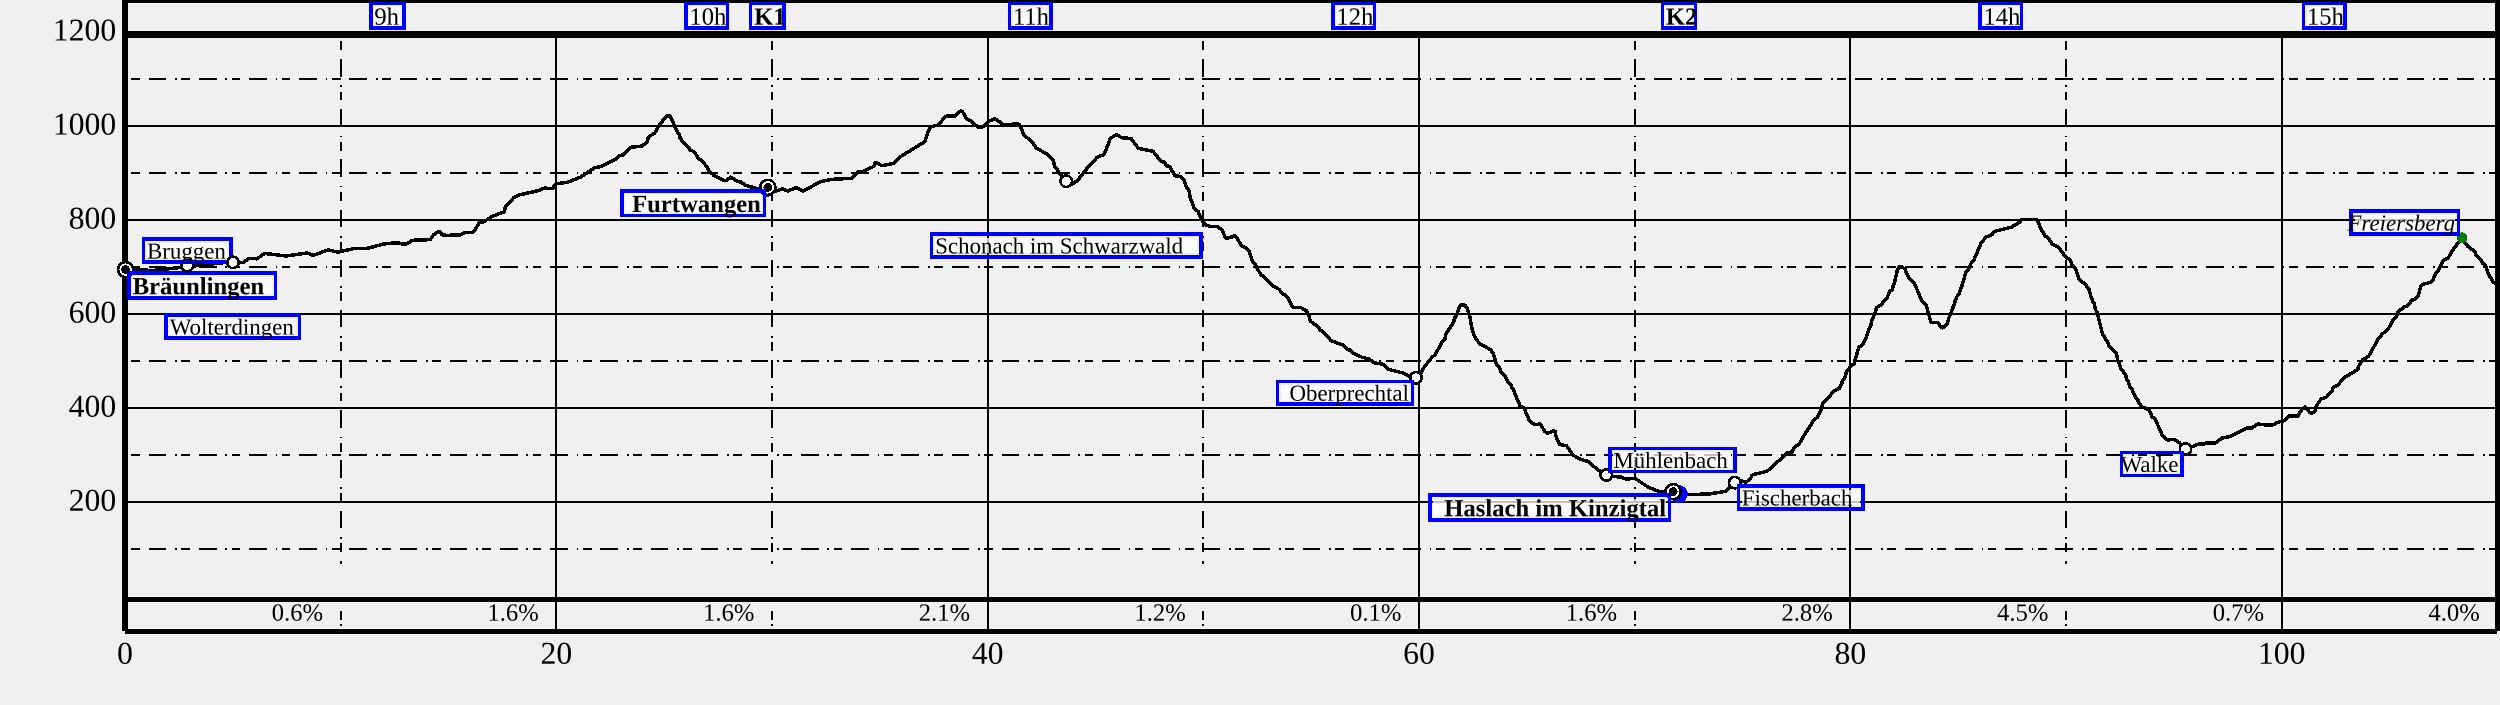
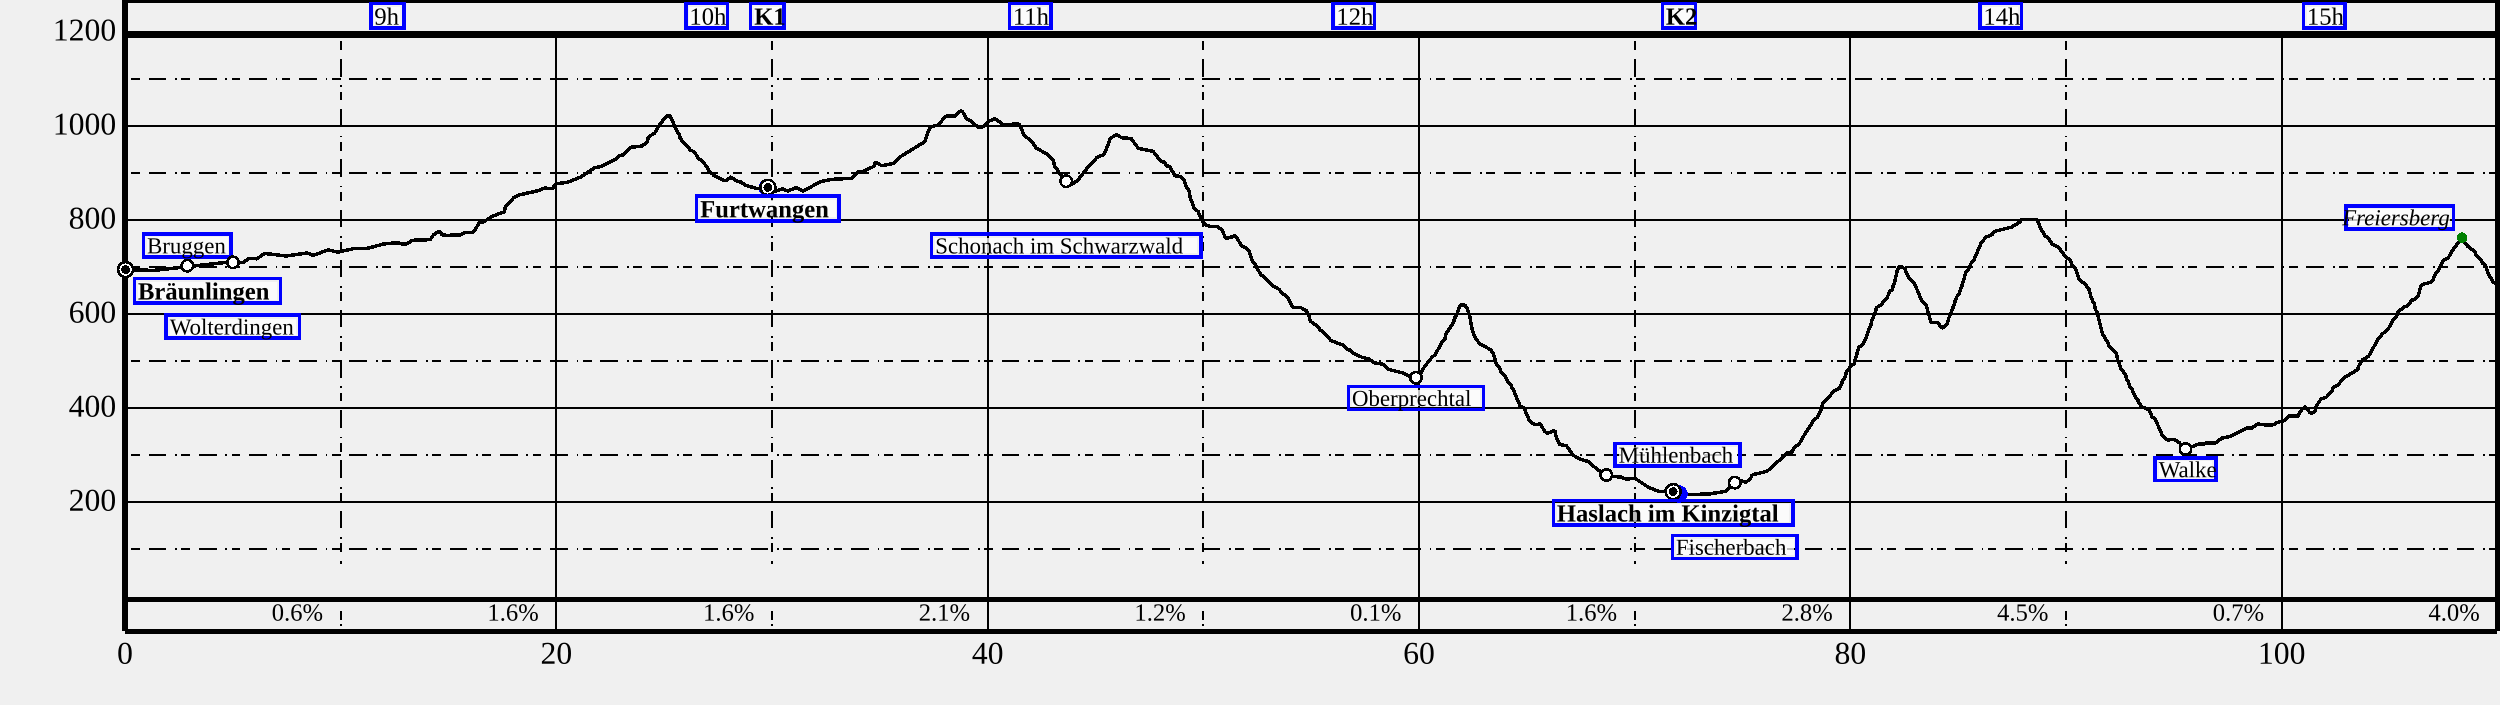
<svg xmlns="http://www.w3.org/2000/svg" height="400" width="1420">
  <g font-size="18" id="world" shape-rendering="crispEdges">
    <g id="BG" />
    <g id="SB" transform="translate(71 360)">
      <text text-anchor="middle" x="0" y="17">
0
</text>
      <text text-anchor="middle" x="245" y="17">
20
</text>
      <text text-anchor="middle" x="490" y="17">
40
</text>
      <text text-anchor="middle" x="735" y="17">
60
</text>
      <text text-anchor="middle" x="980" y="17">
80
</text>
      <text text-anchor="middle" x="1225" y="17">
100
</text>
    </g>
    <g id="SD" transform="translate(71 0)">
      <path d="M0,0 L1347.5,0" stroke="black" stroke-width="3" />
      <path d="M0,0 L0,358.5" stroke="black" stroke-width="3" />
      <path d="M0,358.5 L1347.5,358.5" stroke="black" stroke-width="3" />
      <path d="M1347.5,0 L1347.5,358.5" stroke="black" stroke-width="3" />
      <path d="M0,358.5 L1347.5,358.5" stroke="black" stroke-width="1" />
      <path d="M0,20 L0,358.5" stroke="black" stroke-width="1" />
      <path d="M245,20 L245,358.5" stroke="black" stroke-width="1" />
      <path d="M490,20 L490,358.5" stroke="black" stroke-width="1" />
      <path d="M735,20 L735,358.5" stroke="black" stroke-width="1" />
      <path d="M980,20 L980,358.5" stroke="black" stroke-width="1" />
      <path d="M1225,20 L1225,358.5" stroke="black" stroke-width="1" />
      <path d="M122.5,20 L122.5,320.5" stroke="black" stroke-dasharray="1.0,2.5,5.0,5.0,10.0,5.0" />
      <path d="M367.5,20 L367.5,320.5" stroke="black" stroke-dasharray="1.0,2.5,5.0,5.0,10.0,5.0" />
      <path d="M612.5,20 L612.5,320.5" stroke="black" stroke-dasharray="1.0,2.5,5.0,5.0,10.0,5.0" />
      <path d="M857.5,20 L857.5,320.5" stroke="black" stroke-dasharray="1.0,2.5,5.0,5.0,10.0,5.0" />
      <path d="M1102.5,20 L1102.5,320.5" stroke="black" stroke-dasharray="1.0,2.5,5.0,5.0,10.0,5.0" />
      <path d="M1347.5,20 L1347.5,320.5" stroke="black" stroke-dasharray="1.0,2.5,5.0,5.0,10.0,5.0" />
      <path d="M0,285.083 L1347.5,285.083" stroke="black" stroke-width="1" />
      <path d="M0,231.667 L1347.5,231.667" stroke="black" stroke-width="1" />
      <path d="M0,178.25 L1347.5,178.25" stroke="black" stroke-width="1" />
      <path d="M0,124.833 L1347.5,124.833" stroke="black" stroke-width="1" />
      <path d="M0,71.417 L1347.5,71.417" stroke="black" stroke-width="1" />
      <path d="M0,18 L1347.5,18" stroke="black" stroke-width="1" />
      <path d="M0,311.792 L1347.5,311.792" stroke="black" stroke-dasharray="1.0,2.5,5.0,5.0,10.0,5.0" />
      <path d="M0,258.375 L1347.5,258.375" stroke="black" stroke-dasharray="1.0,2.5,5.0,5.0,10.0,5.0" />
      <path d="M0,204.958 L1347.5,204.958" stroke="black" stroke-dasharray="1.0,2.5,5.0,5.0,10.0,5.0" />
      <path d="M0,151.542 L1347.5,151.542" stroke="black" stroke-dasharray="1.0,2.5,5.0,5.0,10.0,5.0" />
      <path d="M0,98.125 L1347.5,98.125" stroke="black" stroke-dasharray="1.0,2.5,5.0,5.0,10.0,5.0" />
      <path d="M0,44.708 L1347.5,44.708" stroke="black" stroke-dasharray="1.0,2.5,5.0,5.0,10.0,5.0" />
      <path d="M0,-8.708 L1347.5,-8.708" stroke="black" stroke-dasharray="1.0,2.5,5.0,5.0,10.0,5.0" />
      <path d="M0,20 L1347.5,20" stroke="black" stroke-width="3" />
      <text font-size="14" text-anchor="end" x="112.5" y="352.5">
0.6%
</text>
      <text font-size="14" text-anchor="end" x="235" y="352.5">
1.6%
</text>
      <text font-size="14" text-anchor="end" x="357.5" y="352.5">
1.6%
</text>
      <text font-size="14" text-anchor="end" x="480" y="352.5">
2.1%
</text>
      <text font-size="14" text-anchor="end" x="602.5" y="352.5">
1.2%
</text>
      <text font-size="14" text-anchor="end" x="725" y="352.5">
0.1%
</text>
      <text font-size="14" text-anchor="end" x="847.5" y="352.5">
1.6%
</text>
      <text font-size="14" text-anchor="end" x="970" y="352.5">
2.8%
</text>
      <text font-size="14" text-anchor="end" x="1092.5" y="352.5">
4.5%
</text>
      <text font-size="14" text-anchor="end" x="1215" y="352.5">
0.7%
</text>
      <text font-size="14" text-anchor="end" x="1337.5" y="352.5">
4.0%
</text>
      <path d="M122.5,355.5 L122.5,340.5" stroke="black" stroke-dasharray="1.0,2.5,5.0,5.0,10.0,5.0" />
      <path d="M367.5,355.5 L367.5,340.5" stroke="black" stroke-dasharray="1.0,2.5,5.0,5.0,10.0,5.0" />
      <path d="M612.5,355.5 L612.5,340.5" stroke="black" stroke-dasharray="1.0,2.5,5.0,5.0,10.0,5.0" />
      <path d="M857.5,355.5 L857.5,340.5" stroke="black" stroke-dasharray="1.0,2.5,5.0,5.0,10.0,5.0" />
      <path d="M1102.5,355.5 L1102.5,340.5" stroke="black" stroke-dasharray="1.0,2.5,5.0,5.0,10.0,5.0" />
      <path d="M1347.5,355.5 L1347.5,340.5" stroke="black" stroke-dasharray="1.0,2.5,5.0,5.0,10.0,5.0" />
      <path d="M0,340.5 L1347.5,340.5" stroke="black" stroke-width="3" />
      <path d="M0.0,153.1 L16.2,153.6 L58.5,148.9 L67.0,149.1 L70.4,146.8 L75.1,147.0 L78.1,144.6 L79.8,144.0 L91.5,145.4 L103.3,143.7 L106.9,145.0 L115.5,141.9 L120.9,143.2 L130.0,141.2 L137.9,141.0 L146.9,138.6 L154.4,137.8 L159.0,138.9 L163.4,136.5 L173.4,136.1 L175.2,133.4 L177.9,131.6 L178.9,131.8 L180.2,133.5 L183.1,133.7 L190.3,133.4 L193.1,132.0 L198.0,131.9 L201.3,126.4 L203.3,126.3 L208.7,122.8 L215.3,120.3 L216.0,117.8 L216.8,116.5 L220.9,112.2 L224.3,110.6 L235.1,108.2 L238.0,106.9 L243.0,107.0 L244.5,104.4 L251.0,103.6 L259.0,100.5 L266.5,95.4 L270.3,94.6 L278.2,90.7 L280.9,88.5 L283.2,87.9 L287.3,83.6 L293.5,83.0 L296.6,80.7 L297.2,77.9 L300.9,75.5 L303.4,71.2 L307.3,66.2 L308.4,65.7 L309.6,65.7 L313.8,75.1 L314.6,75.8 L315.3,78.3 L317.1,81.1 L320.5,84.1 L320.9,85.1 L323.3,86.2 L326.1,90.5 L326.9,90.5 L330.2,94.3 L332.2,98.1 L333.7,98.7 L334.5,99.8 L340.2,102.4 L341.5,102.4 L344.3,100.5 L347.3,102.8 L349.8,103.4 L352.6,105.3 L358.6,107.0 L362.0,107.5 L365.1,107.0 L369.2,108.6 L373.4,107.3 L376.7,108.5 L381.0,106.5 L385.3,108.5 L394.9,103.2 L401.2,101.9 L413.0,101.2 L416.5,97.4 L419.2,97.4 L425.3,94.5 L426.3,92.1 L429.8,94.1 L436.8,92.8 L440.4,89.0 L454.4,80.4 L455.7,76.0 L457.6,72.1 L462.4,70.8 L465.1,67.0 L466.6,65.9 L471.4,65.9 L473.9,63.5 L475.4,62.9 L478.1,67.5 L480.2,68.4 L482.8,71.0 L485.2,72.4 L487.7,71.9 L490.3,69.0 L493.5,67.7 L494.5,67.7 L499.4,71.1 L507.2,70.2 L508.0,70.8 L510.8,76.9 L515.1,80.4 L517.6,84.1 L523.8,87.6 L527.0,90.5 L528.3,95.0 L530.2,97.2 L530.5,98.2 L534.8,103.3 L537.4,104.8 L540.8,102.8 L547.4,94.4 L552.2,89.3 L556.1,87.8 L558.8,81.2 L559.3,78.8 L562.5,76.8 L563.5,76.5 L566.0,78.2 L571.5,78.7 L575.6,84.3 L583.8,85.9 L585.9,88.1 L586.9,90.1 L589.2,91.9 L590.7,92.2 L591.5,94.1 L593.4,94.7 L596.4,99.8 L599.5,100.3 L600.7,101.6 L601.1,101.4 L602.8,105.9 L604.4,108.5 L604.9,111.7 L607.2,118.1 L609.6,120.2 L611.0,123.8 L612.4,126.1 L614.1,127.9 L616.7,128.7 L620.6,128.7 L623.1,130.7 L625.0,134.9 L625.7,135.5 L630.7,133.9 L634.2,139.5 L637.6,141.4 L638.5,142.9 L640.3,148.4 L641.8,149.8 L645.0,155.9 L647.7,157.8 L651.7,162.1 L655.6,164.4 L657.0,166.4 L659.4,167.9 L660.8,169.6 L662.6,173.6 L663.5,174.7 L667.8,174.7 L671.0,176.4 L672.3,178.7 L673.1,182.0 L673.5,182.6 L678.0,185.8 L678.4,187.0 L682.2,190.0 L684.9,193.4 L691.7,196.0 L694.1,198.5 L696.0,198.9 L697.2,200.3 L702.6,202.9 L706.5,203.9 L709.9,206.2 L714.5,206.8 L717.7,209.8 L725.4,211.7 L730.5,214.2 L734.6,213.6 L735.7,212.6 L737.5,209.2 L740.1,205.7 L742.7,202.5 L744.0,201.8 L748.3,193.9 L749.7,192.6 L750.2,189.9 L754.5,183.2 L755.8,179.3 L756.3,179.3 L758.0,174.0 L759.3,172.8 L761.4,173.7 L762.4,175.2 L763.9,180.1 L765.2,187.4 L767.1,192.4 L769.9,195.5 L775.6,198.6 L777.2,200.9 L778.7,206.1 L779.5,207.7 L780.7,208.8 L781.5,211.1 L783.9,213.6 L785.3,216.5 L787.5,219.1 L787.9,220.5 L788.5,221.1 L792.3,230.4 L794.7,231.9 L797.5,238.4 L798.2,239.0 L798.4,239.9 L801.3,241.2 L803.9,240.8 L806.4,245.0 L807.8,246.2 L812.1,244.5 L813.0,248.4 L814.9,252.5 L818.8,253.2 L822.3,258.4 L826.3,260.7 L831.0,262.1 L836.5,266.8 L844.3,270.6 L849.6,270.9 L852.8,272.2 L857.5,271.6 L865.7,277.0 L871.9,279.3 L875.9,278.8 L885.4,281.0 L899.5,280.6 L909.0,279.1 L912.8,275.9 L915.7,272.6 L920.8,273.9 L923.4,271.6 L924.1,270.0 L924.7,269.6 L932.7,267.7 L944.6,257.0 L946.9,256.8 L948.3,254.1 L951.0,252.0 L954.6,245.7 L958.2,240.6 L958.6,239.2 L961.4,236.9 L963.2,233.2 L964.5,229.0 L971.1,221.8 L973.9,220.5 L975.1,217.9 L975.3,216.7 L977.2,213.9 L977.8,211.0 L979.1,210.1 L979.7,208.2 L982.1,206.6 L984.8,197.3 L987.0,195.9 L989.2,191.3 L990.5,186.9 L991.5,185.5 L992.2,182.0 L994.1,177.4 L994.8,174.9 L996.5,173.5 L997.1,173.8 L998.3,172.3 L998.6,171.2 L1000.8,169.2 L1002.6,165.0 L1003.8,164.7 L1004.3,162.4 L1004.9,161.2 L1006.6,153.8 L1007.8,151.5 L1009.3,151.5 L1011.0,152.9 L1012.8,157.1 L1016.6,161.5 L1020.4,170.4 L1023.1,173.6 L1025.7,182.7 L1026.0,183.3 L1030.1,183.3 L1030.9,185.2 L1032.5,186.4 L1035.2,183.5 L1035.8,180.9 L1037.3,177.4 L1039.4,171.7 L1039.6,170.5 L1041.0,167.5 L1042.0,167.0 L1042.2,165.2 L1043.2,162.9 L1045.8,154.1 L1046.9,153.3 L1048.7,149.3 L1050.0,148.1 L1054.1,138.4 L1055.4,136.7 L1057.0,134.7 L1060.5,133.3 L1061.9,131.4 L1071.5,129.0 L1075.9,126.4 L1077.3,124.7 L1085.8,124.7 L1087.0,127.0 L1087.6,128.8 L1090.5,133.8 L1092.5,135.5 L1094.7,138.6 L1098.1,140.4 L1102.6,146.2 L1104.9,147.7 L1106.1,151.0 L1106.9,151.1 L1108.4,153.9 L1109.9,158.6 L1111.5,160.3 L1112.7,160.6 L1115.5,164.2 L1116.6,168.2 L1118.0,172.0 L1118.4,172.0 L1119.4,176.5 L1119.9,176.5 L1122.7,187.7 L1123.6,190.4 L1123.9,190.4 L1125.3,193.3 L1125.8,193.3 L1126.9,196.6 L1130.8,200.5 L1131.3,201.7 L1131.7,203.9 L1133.8,209.8 L1135.2,210.9 L1135.4,212.1 L1136.2,212.6 L1137.0,215.5 L1137.8,216.6 L1138.9,219.8 L1140.0,221.0 L1140.9,223.5 L1142.6,226.7 L1143.1,226.7 L1143.8,228.6 L1145.6,231.1 L1149.8,232.8 L1151.4,236.8 L1153.2,238.1 L1157.3,247.6 L1160.1,249.8 L1164.1,249.7 L1167.0,251.5 L1168.3,253.7 L1171.1,254.8 L1178.4,252.0 L1179.8,252.5 L1182.0,251.7 L1187.5,251.5 L1190.9,248.9 L1195.9,247.9 L1205.2,243.1 L1207.6,243.3 L1211.5,240.8 L1217.3,241.6 L1221.1,241.1 L1221.6,240.2 L1226.6,238.9 L1229.1,236.1 L1233.7,236.5 L1234.4,236.1 L1236.3,232.6 L1238.1,231.3 L1238.6,231.2 L1241.2,234.6 L1243.0,234.4 L1244.0,233.4 L1244.3,231.3 L1247.3,226.6 L1250.4,225.6 L1253.7,221.8 L1254.3,219.9 L1256.7,219.0 L1260.2,214.7 L1268.2,209.9 L1268.8,207.8 L1270.8,204.5 L1274.4,202.3 L1279.6,192.9 L1282.2,189.6 L1285.0,187.5 L1287.0,184.4 L1288.0,181.8 L1290.2,179.6 L1290.9,177.2 L1295.2,174.0 L1296.5,173.9 L1299.0,170.4 L1300.0,170.4 L1302.6,167.8 L1303.9,162.8 L1305.1,161.5 L1309.4,160.4 L1310.9,159.0 L1312.4,155.5 L1314.1,153.5 L1316.7,147.9 L1319.6,146.4 L1323.1,140.5 L1323.6,140.5 L1324.6,138.5 L1326.8,136.1 L1327.8,136.2 L1330.7,139.9 L1334.6,142.8 L1335.4,144.7 L1337.8,147.2 L1339.3,149.8 L1340.4,150.2 L1343.2,157.4 L1343.6,157.4 L1344.7,159.8 L1347.4,161.8" fill="transparent" id="track" stroke="black" stroke-linejoin="miter" stroke-miterlimit="1" stroke-width="2" />
      <g>
        <g>
          <circle cx="364.819" cy="106.725" fill="Blue" id="0/wp" r="5" />
        </g>
        <g transform="translate(364.8191 106.7251)">
          <rect fill="white" fill-opacity="0.75" height="10" id="label-bg" width="14.875" x="-7.438" y="-102.725" />
          <rect fill="none" height="14" id="label-dbg" stroke="blue" stroke-width="2" width="18.875" x="-9.438" y="-104.725" />
          <text font-size="14.0" font-style="normal" font-weight="bold" id="0/wp/text" text-anchor="start" x="-7.438" y="-92.725">
K1
</text>
        </g>
        <g>
          <circle cx="882.614" cy="280.623" fill="Blue" id="1/wp" r="5" />
        </g>
        <g transform="translate(882.614 280.623)">
          <rect fill="white" fill-opacity="0.75" height="10" id="label-bg" width="14.875" x="-7.438" y="-276.623" />
          <rect fill="none" height="14" id="label-dbg" stroke="blue" stroke-width="2" width="18.875" x="-9.438" y="-278.623" />
          <text font-size="14.0" font-style="normal" font-weight="bold" id="1/wp/text" text-anchor="start" x="-7.438" y="-266.623">
K2
</text>
        </g>
        <g>
          <circle cx="365.137" cy="106.431" fill="Black" id="2/wp" r="5" />
          <circle cx="365.137" cy="106.431" fill="white" id="2/wp-little-white" r="3.5" />
          <circle cx="365.137" cy="106.431" fill="black" id="2/wp-little-white" r="2.5" />
        </g>
        <g transform="translate(365.1373 106.4313)">
-           <rect fill="white" fill-opacity="0.75" height="10" id="label-bg" width="76.88" x="-80.88" y="4" />
-           <rect fill="none" height="14" id="label-dbg" stroke="blue" stroke-width="2" width="80.88" x="-82.88" y="2" />
-           <text font-size="14.0" font-style="normal" font-weight="bold" id="2/wp/text" text-anchor="end" x="-4.000" y="14.000">
+           <rect fill="white" fill-opacity="0.75" height="10" id="label-bg" width="76.88" x="-38.44" y="7" />
+           <rect fill="none" height="14" id="label-dbg" stroke="blue" stroke-width="2" width="80.88" x="-40.44" y="5" />
+           <text font-size="14.0" font-style="normal" font-weight="bold" id="2/wp/text" text-anchor="start" x="-38.440" y="17.000">
Furtwangen
</text>
        </g>
        <g>
          <circle cx="879.335" cy="279.234" fill="Black" id="3/wp" r="5" />
          <circle cx="879.335" cy="279.234" fill="white" id="3/wp-little-white" r="3.5" />
          <circle cx="879.335" cy="279.234" fill="black" id="3/wp-little-white" r="2.5" />
        </g>
        <g transform="translate(879.3353 279.2342)">
-           <rect fill="white" fill-opacity="0.75" height="10" id="label-bg" width="132.138" x="-136.138" y="4" />
-           <rect fill="none" height="14" id="label-dbg" stroke="blue" stroke-width="2" width="136.138" x="-138.138" y="2" />
-           <text font-size="14.0" font-style="normal" font-weight="bold" id="3/wp/text" text-anchor="end" x="-4.000" y="14.000">
+           <rect fill="white" fill-opacity="0.75" height="10" id="label-bg" width="132.138" x="-66.069" y="7" />
+           <rect fill="none" height="14" id="label-dbg" stroke="blue" stroke-width="2" width="136.138" x="-68.069" y="5" />
+           <text font-size="14.0" font-style="normal" font-weight="bold" id="3/wp/text" text-anchor="start" x="-66.069" y="17.000">
Haslach im Kinzigtal
</text>
        </g>
        <g>
          <circle cx="0.343" cy="153.117" fill="Black" id="4/wp" r="5" />
          <circle cx="0.343" cy="153.117" fill="white" id="4/wp-little-white" r="3.5" />
          <circle cx="0.343" cy="153.117" fill="black" id="4/wp-little-white" r="2.5" />
        </g>
        <g transform="translate(0.3425899 153.1175)">
-           <rect fill="white" fill-opacity="0.75" height="10" id="label-bg" width="79.069" x="4" y="4" />
-           <rect fill="none" height="14" id="label-dbg" stroke="blue" stroke-width="2" width="83.069" x="2" y="2" />
-           <text font-size="14.0" font-style="normal" font-weight="bold" id="4/wp/text" text-anchor="start" x="4.000" y="14.000">
+           <rect fill="white" fill-opacity="0.75" height="10" id="label-bg" width="79.069" x="7" y="7" />
+           <rect fill="none" height="14" id="label-dbg" stroke="blue" stroke-width="2" width="83.069" x="5" y="5" />
+           <text font-size="14.0" font-style="normal" font-weight="bold" id="4/wp/text" text-anchor="start" x="7.000" y="17.000">
Bräunlingen
</text>
        </g>
        <g>
          <circle cx="534.638" cy="102.959" fill="Black" id="5/wp" r="4" />
          <circle cx="534.638" cy="102.959" fill="white" id="5/wp-little-white" r="2.5" />
        </g>
        <g transform="translate(534.6379 102.9592)">
          <rect fill="white" fill-opacity="0.75" height="9" id="label-bg" width="148.87" x="-74.435" y="32" />
          <rect fill="none" height="13" id="label-dbg" stroke="blue" stroke-width="2" width="152.87" x="-76.435" y="30" />
          <text font-size="13.0" font-style="normal" font-weight="normal" id="5/wp/text" text-anchor="start" x="-74.435" y="41.000">
Schonach im Schwarzwald
</text>
        </g>
        <g>
          <circle cx="841.407" cy="269.779" fill="Black" id="6/wp" r="4" />
          <circle cx="841.407" cy="269.779" fill="white" id="6/wp-little-white" r="2.5" />
        </g>
        <g transform="translate(841.4073 269.7795)">
-           <rect fill="white" fill-opacity="0.75" height="9" id="label-bg" width="66.97" x="4" y="-13" />
-           <rect fill="none" height="13" id="label-dbg" stroke="blue" stroke-width="2" width="70.97" x="2" y="-15" />
-           <text font-size="13.0" font-style="normal" font-weight="normal" id="6/wp/text" text-anchor="start" x="4.000" y="-4.000">
+           <rect fill="white" fill-opacity="0.75" height="9" id="label-bg" width="66.97" x="7" y="-16" />
+           <rect fill="none" height="13" id="label-dbg" stroke="blue" stroke-width="2" width="70.97" x="5" y="-18" />
+           <text font-size="13.0" font-style="normal" font-weight="normal" id="6/wp/text" text-anchor="start" x="7.000" y="-7.000">
Mühlenbach
</text>
        </g>
        <g>
          <circle cx="914.351" cy="274.106" fill="Black" id="7/wp" r="4" />
          <circle cx="914.351" cy="274.106" fill="white" id="7/wp-little-white" r="2.5" />
        </g>
        <g transform="translate(914.3506 274.1062)">
-           <rect fill="white" fill-opacity="0.75" height="9" id="label-bg" width="66.97" x="4" y="4" />
-           <rect fill="none" height="13" id="label-dbg" stroke="blue" stroke-width="2" width="70.97" x="2" y="2" />
-           <text font-size="13.0" font-style="normal" font-weight="normal" id="7/wp/text" text-anchor="start" x="4.000" y="13.000">
+           <rect fill="white" fill-opacity="0.75" height="9" id="label-bg" width="66.97" x="-33.485" y="32" />
+           <rect fill="none" height="13" id="label-dbg" stroke="blue" stroke-width="2" width="70.97" x="-35.485" y="30" />
+           <text font-size="13.0" font-style="normal" font-weight="normal" id="7/wp/text" text-anchor="start" x="-33.485" y="41.000">
Fischerbach
</text>
        </g>
        <g>
          <circle cx="733.27" cy="214.573" fill="Black" id="8/wp" r="4" />
          <circle cx="733.27" cy="214.573" fill="white" id="8/wp-little-white" r="2.5" />
        </g>
        <g transform="translate(733.2697 214.5733)">
-           <rect fill="white" fill-opacity="0.75" height="9" id="label-bg" width="72.743" x="-76.743" y="4" />
-           <rect fill="none" height="13" id="label-dbg" stroke="blue" stroke-width="2" width="76.743" x="-78.743" y="2" />
-           <text font-size="13.0" font-style="normal" font-weight="normal" id="8/wp/text" text-anchor="end" x="-4.000" y="13.000">
+           <rect fill="white" fill-opacity="0.75" height="9" id="label-bg" width="72.743" x="-36.371" y="7" />
+           <rect fill="none" height="13" id="label-dbg" stroke="blue" stroke-width="2" width="76.743" x="-38.371" y="5" />
+           <text font-size="13.0" font-style="normal" font-weight="normal" id="8/wp/text" text-anchor="start" x="-36.371" y="16.000">
Oberprechtal
</text>
        </g>
        <g>
          <circle cx="1170.372" cy="255.036" fill="Black" id="9/wp" r="4" />
          <circle cx="1170.372" cy="255.036" fill="white" id="9/wp-little-white" r="2.5" />
        </g>
        <g transform="translate(1170.372 255.0365)">
-           <rect fill="white" fill-opacity="0.75" height="9" id="label-bg" width="30.407" x="-34.407" y="4" />
-           <rect fill="none" height="13" id="label-dbg" stroke="blue" stroke-width="2" width="34.407" x="-36.407" y="2" />
-           <text font-size="13.0" font-style="normal" font-weight="normal" id="9/wp/text" text-anchor="end" x="-4.000" y="13.000">
+           <rect fill="white" fill-opacity="0.75" height="9" id="label-bg" width="30.407" x="-15.204" y="7" />
+           <rect fill="none" height="13" id="label-dbg" stroke="blue" stroke-width="2" width="34.407" x="-17.204" y="5" />
+           <text font-size="13.0" font-style="normal" font-weight="normal" id="9/wp/text" text-anchor="start" x="-15.204" y="16.000">
Walke
</text>
        </g>
        <g>
          <circle cx="35.414" cy="150.901" fill="Black" id="10/wp" r="4" />
          <circle cx="35.414" cy="150.901" fill="white" id="10/wp-little-white" r="2.5" />
        </g>
        <g transform="translate(35.41362 150.9007)">
-           <rect fill="white" fill-opacity="0.75" height="9" id="label-bg" width="45.802" x="-22.901" y="-13" />
-           <rect fill="none" height="13" id="label-dbg" stroke="blue" stroke-width="2" width="49.802" x="-24.901" y="-15" />
-           <text font-size="13.0" font-style="normal" font-weight="normal" id="10/wp/text" text-anchor="start" x="-22.901" y="-4.000">
+           <rect fill="white" fill-opacity="0.75" height="9" id="label-bg" width="45.802" x="-22.901" y="-16" />
+           <rect fill="none" height="13" id="label-dbg" stroke="blue" stroke-width="2" width="49.802" x="-24.901" y="-18" />
+           <text font-size="13.0" font-style="normal" font-weight="normal" id="10/wp/text" text-anchor="start" x="-22.901" y="-7.000">
Bruggen
</text>
        </g>
        <g>
          <circle cx="61.305" cy="149.031" fill="Black" id="11/wp" r="4" />
          <circle cx="61.305" cy="149.031" fill="white" id="11/wp-little-white" r="2.5" />
        </g>
        <g transform="translate(61.30526 149.0311)">
          <rect fill="white" fill-opacity="0.75" height="9" id="label-bg" width="71.742" x="-35.871" y="32" />
          <rect fill="none" height="13" id="label-dbg" stroke="blue" stroke-width="2" width="75.742" x="-37.871" y="30" />
          <text font-size="13.0" font-style="normal" font-weight="normal" id="11/wp/text" text-anchor="start" x="-35.871" y="41.000">
Wolterdingen
</text>
        </g>
        <g>
          <circle cx="1327.479" cy="134.956" fill="Green" id="12/wp" r="3" />
        </g>
        <g transform="translate(1327.479 134.9558)">
-           <rect fill="white" fill-opacity="0.75" height="9" id="label-bg" width="57.019" x="-61.019" y="-13" />
-           <rect fill="none" height="13" id="label-dbg" stroke="blue" stroke-width="2" width="61.019" x="-63.019" y="-15" />
-           <text font-size="13.0" font-style="italic" font-weight="normal" id="12/wp/text" text-anchor="end" x="-4.000" y="-4.000">
+           <rect fill="white" fill-opacity="0.75" height="9" id="label-bg" width="57.019" x="-64.019" y="-16" />
+           <rect fill="none" height="13" id="label-dbg" stroke="blue" stroke-width="2" width="61.019" x="-66.019" y="-18" />
+           <text font-size="13.0" font-style="italic" font-weight="normal" id="12/wp/text" text-anchor="end" x="-7.000" y="-7.000">
Freiersberg
</text>
        </g>
        <g />
        <g transform="translate(158.4375 17)">
          <rect fill="white" fill-opacity="0.75" height="10" id="label-bg" width="14.817" x="-16.817" y="-13" />
          <rect fill="none" height="14" id="label-dbg" stroke="blue" stroke-width="2" width="18.817" x="-18.817" y="-15" />
          <text font-size="14.0" font-style="normal" font-weight="normal" id="" text-anchor="start" x="-16.817" y="-3.000">
 9h
</text>
        </g>
        <g />
        <g transform="translate(342.1875 17)">
          <rect fill="white" fill-opacity="0.75" height="10" id="label-bg" width="19.625" x="-21.625" y="-13" />
          <rect fill="none" height="14" id="label-dbg" stroke="blue" stroke-width="2" width="23.625" x="-23.625" y="-15" />
          <text font-size="14.0" font-style="normal" font-weight="normal" id="" text-anchor="start" x="-21.625" y="-3.000">
10h
</text>
        </g>
        <g />
        <g transform="translate(525.9375 17)">
          <rect fill="white" fill-opacity="0.75" height="10" id="label-bg" width="19.625" x="-21.625" y="-13" />
          <rect fill="none" height="14" id="label-dbg" stroke="blue" stroke-width="2" width="23.625" x="-23.625" y="-15" />
          <text font-size="14.0" font-style="normal" font-weight="normal" id="" text-anchor="start" x="-21.625" y="-3.000">
11h
</text>
        </g>
        <g />
        <g transform="translate(709.6875 17)">
          <rect fill="white" fill-opacity="0.75" height="10" id="label-bg" width="19.625" x="-21.625" y="-13" />
          <rect fill="none" height="14" id="label-dbg" stroke="blue" stroke-width="2" width="23.625" x="-23.625" y="-15" />
          <text font-size="14.0" font-style="normal" font-weight="normal" id="" text-anchor="start" x="-21.625" y="-3.000">
12h
</text>
        </g>
        <g />
        <g transform="translate(1077.188 17)">
          <rect fill="white" fill-opacity="0.75" height="10" id="label-bg" width="19.625" x="-21.625" y="-13" />
          <rect fill="none" height="14" id="label-dbg" stroke="blue" stroke-width="2" width="23.625" x="-23.625" y="-15" />
          <text font-size="14.0" font-style="normal" font-weight="normal" id="" text-anchor="start" x="-21.625" y="-3.000">
14h
</text>
        </g>
        <g />
        <g transform="translate(1260.938 17)">
          <rect fill="white" fill-opacity="0.75" height="10" id="label-bg" width="19.625" x="-21.625" y="-13" />
          <rect fill="none" height="14" id="label-dbg" stroke="blue" stroke-width="2" width="23.625" x="-23.625" y="-15" />
          <text font-size="14.0" font-style="normal" font-weight="normal" id="" text-anchor="start" x="-21.625" y="-3.000">
15h
</text>
        </g>
      </g>
    </g>
    <g id="SL" transform="translate(0 0)">
      <text text-anchor="end" x="66" y="290.083">
200
</text>
      <text text-anchor="end" x="66" y="236.667">
400
</text>
      <text text-anchor="end" x="66" y="183.25">
600
</text>
      <text text-anchor="end" x="66" y="129.833">
800
</text>
      <text text-anchor="end" x="66" y="76.417">
1000
</text>
      <text text-anchor="end" x="66" y="23">
1200
</text>
    </g>
  </g>
</svg>
